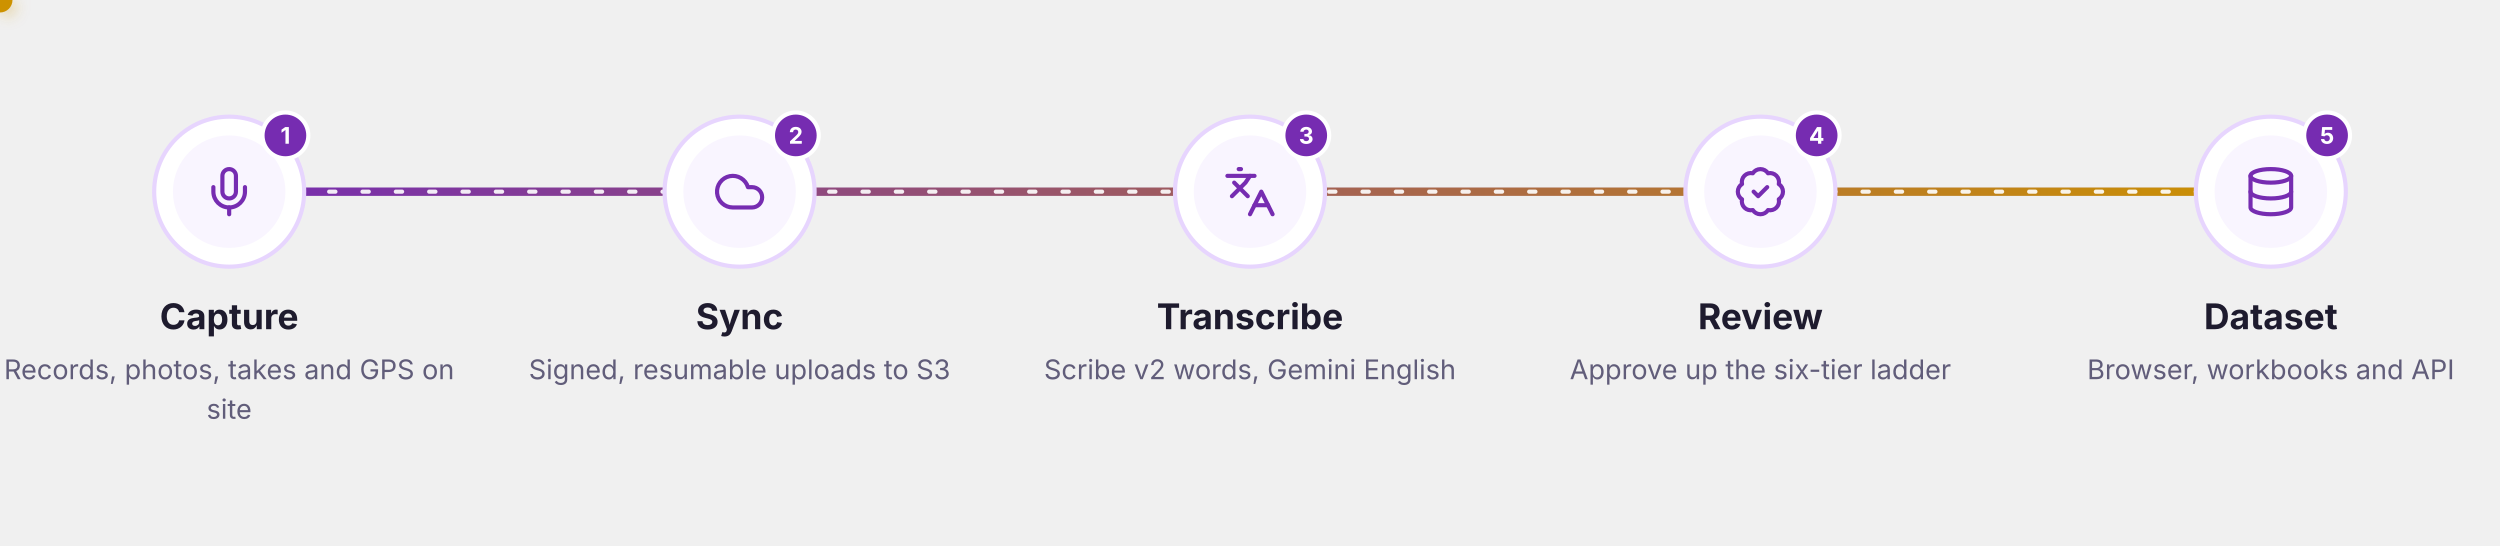
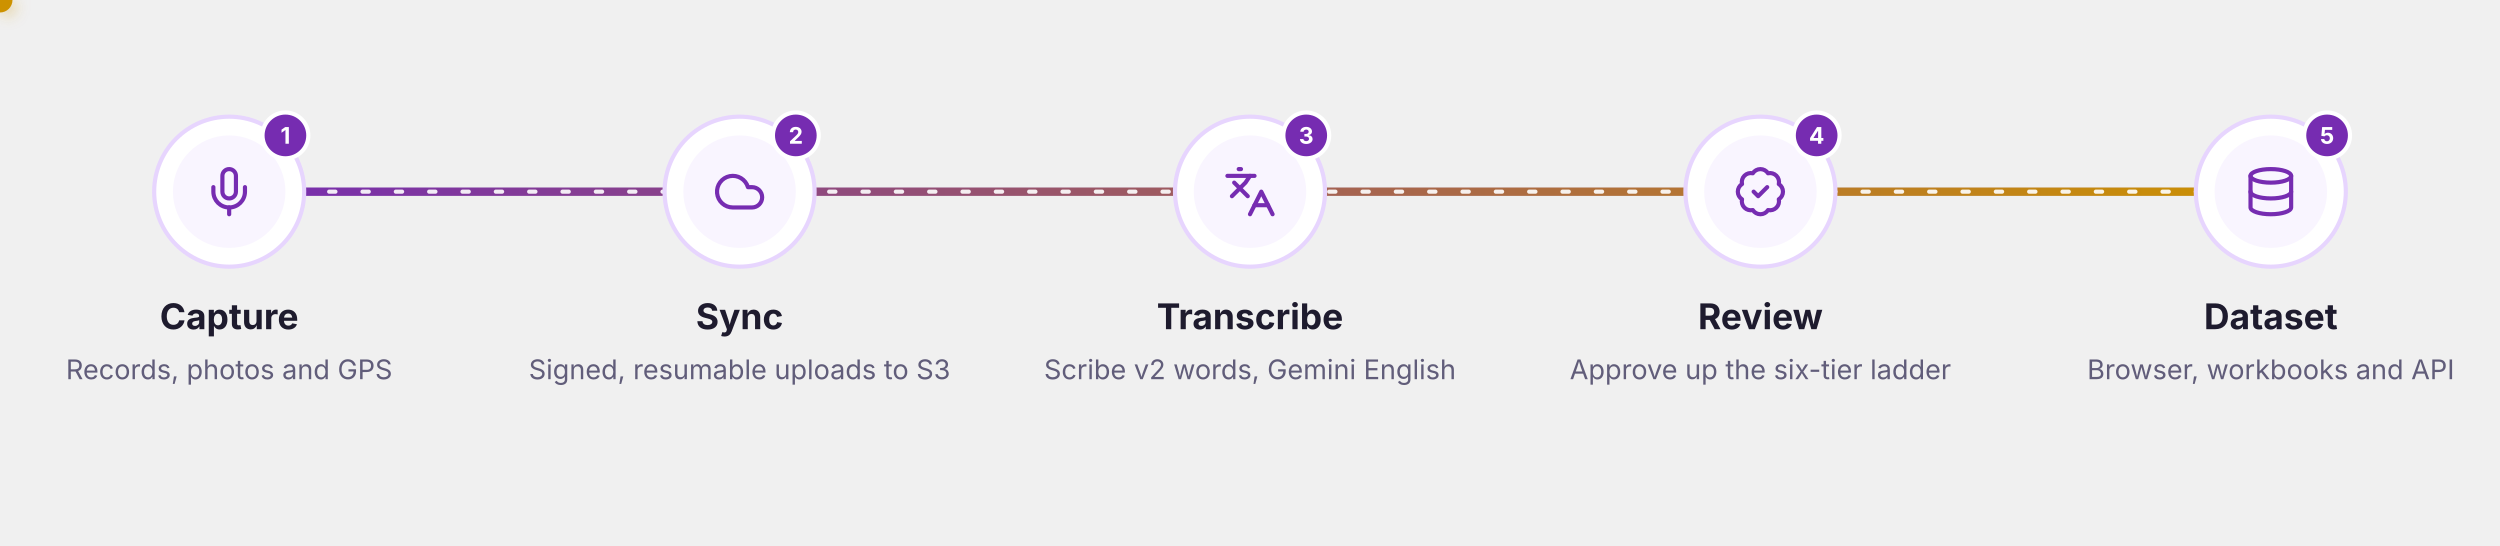
<svg xmlns="http://www.w3.org/2000/svg" width="1200" height="262" viewBox="0 0 1200 262" role="img" aria-label="How a recording travels: capture, sync, transcribe, review, dataset">
  <defs>
    <style>.d{font-family:'Plus Jakarta Sans','Inter',ui-sans-serif,system-ui,-apple-system,'Segoe UI',Roboto,Helvetica,Arial,sans-serif}.s{font-family:'Inter',ui-sans-serif,system-ui,-apple-system,'Segoe UI',Roboto,Helvetica,Arial,sans-serif}.m{font-family:'JetBrains Mono',ui-monospace,'SFMono-Regular',Menlo,Consolas,'Liberation Mono',monospace}.rise{animation:rise .9s cubic-bezier(.2,.7,.2,1) both}@keyframes rise{from{opacity:0;transform:translateY(12px)}to{opacity:1;transform:translateY(0)}}.flow{stroke-dasharray:3 13;animation:flow 1.6s linear infinite}@keyframes flow{to{stroke-dashoffset:-32}}.prog{stroke-dasharray:980;stroke-dashoffset:0;animation:prog 8s linear infinite}@keyframes prog{0%{stroke-dashoffset:980}70%{stroke-dashoffset:0}95%{stroke-dashoffset:0;opacity:1}100%{stroke-dashoffset:0;opacity:0}}.ring{opacity:0;animation:ring 8s ease-out infinite;transform-box:fill-box;transform-origin:center}@keyframes ring{0%{opacity:.85;transform:scale(1)}15%{opacity:0;transform:scale(1.55)}100%{opacity:0}}.r0{animation-delay:0.1s}.r1{animation-delay:0.2s}.r2{animation-delay:0.3s}.r3{animation-delay:0.5s}.r4{animation-delay:0.6s}@media (prefers-reduced-motion:reduce){*{animation:none!important}.smil{display:none}.sweep{fill:url(#still)}}</style>
    <linearGradient id="pg" gradientUnits="userSpaceOnUse" x1="110" y1="0" x2="1090" y2="0">
      <stop offset="0" stop-color="#762CB1" />
      <stop offset="1" stop-color="#CD9200" />
    </linearGradient>
    <filter id="glow" x="-200%" y="-200%" width="500%" height="500%">
      <feGaussianBlur stdDeviation="4" result="b" />
      <feMerge>
        <feMergeNode in="b" />
        <feMergeNode in="SourceGraphic" />
      </feMerge>
    </filter>
  </defs>
  <path d="M110 92 H1090" stroke="#DCD7EE" stroke-width="4" stroke-linecap="round" fill="none" />
  <path class="prog" d="M110 92 H1090" stroke="url(#pg)" stroke-width="4" stroke-linecap="round" fill="none" />
  <path class="flow" d="M110 92 H1090" stroke="#FFFFFF" stroke-opacity=".9" stroke-width="2" stroke-linecap="round" fill="none" />
  <g class="smil">
    <circle r="6" fill="#CD9200" filter="url(#glow)">
      <animateMotion dur="8s" repeatCount="indefinite" keyPoints="0;1;1" keyTimes="0;0.7;1" calcMode="linear" path="M110 92 H1090" />
    </circle>
  </g>
  <g class="rise r0">
    <circle class="ring" style="animation-delay:0s" cx="110" cy="92" r="36" fill="none" stroke="#762CB1" stroke-width="2" />
    <circle cx="110" cy="92" r="36" fill="#FFFFFF" stroke="#E7D5FE" stroke-width="2" />
    <circle cx="110" cy="92" r="27" fill="#F9F5FF" />
    <g transform="translate(97 79) scale(1.0833)" fill="none" stroke="#762CB1" stroke-width="1.846" stroke-linecap="round" stroke-linejoin="round">
      <path d="M12 2a3 3 0 0 0-3 3v7a3 3 0 0 0 6 0V5a3 3 0 0 0-3-3Z" />
      <path d="M19 10v2a7 7 0 0 1-14 0v-2" />
      <line x1="12" x2="12" y1="19" y2="22" />
    </g>
    <circle cx="137" cy="65" r="11" fill="#762CB1" stroke="#FFFFFF" stroke-width="2" />
    <text x="137" y="69" class="s" fill="#FFFFFF" font-size="11" font-weight="700" text-anchor="middle">1</text>
    <text x="110" y="158" class="d" fill="#1E1B2E" font-size="17" font-weight="700" text-anchor="middle">Capture</text>
-     <text x="110" y="182" class="s" fill="#615D7A" font-size="13" text-anchor="middle">Records, photos, takes and GPS on</text>
-     <text x="110" y="201" class="s" fill="#615D7A" font-size="13" text-anchor="middle">site</text>
+     <text x="110" y="182" class="s" fill="#615D7A" font-size="13" text-anchor="middle">Records, photos and GPS</text>
  </g>
  <g class="rise r1">
    <circle class="ring" style="animation-delay:1.4s" cx="355" cy="92" r="36" fill="none" stroke="#762CB1" stroke-width="2" />
    <circle cx="355" cy="92" r="36" fill="#FFFFFF" stroke="#E7D5FE" stroke-width="2" />
    <circle cx="355" cy="92" r="27" fill="#F9F5FF" />
    <g transform="translate(342 79) scale(1.0833)" fill="none" stroke="#762CB1" stroke-width="1.846" stroke-linecap="round" stroke-linejoin="round">
      <path d="M17.5 19H9a7 7 0 1 1 6.71-9h1.79a4.5 4.5 0 1 1 0 9Z" />
    </g>
    <circle cx="382" cy="65" r="11" fill="#762CB1" stroke="#FFFFFF" stroke-width="2" />
    <text x="382" y="69" class="s" fill="#FFFFFF" font-size="11" font-weight="700" text-anchor="middle">2</text>
    <text x="355" y="158" class="d" fill="#1E1B2E" font-size="17" font-weight="700" text-anchor="middle">Sync</text>
    <text x="355" y="182" class="s" fill="#615D7A" font-size="13" text-anchor="middle">Signed, resumable uploads to S3</text>
  </g>
  <g class="rise r2">
    <circle class="ring" style="animation-delay:2.8s" cx="600" cy="92" r="36" fill="none" stroke="#762CB1" stroke-width="2" />
    <circle cx="600" cy="92" r="36" fill="#FFFFFF" stroke="#E7D5FE" stroke-width="2" />
    <circle cx="600" cy="92" r="27" fill="#F9F5FF" />
    <g transform="translate(587 79) scale(1.0833)" fill="none" stroke="#762CB1" stroke-width="1.846" stroke-linecap="round" stroke-linejoin="round">
      <path d="m5 8 6 6" />
      <path d="m4 14 6-6 2-3" />
      <path d="M2 5h12" />
      <path d="M7 2h1" />
      <path d="m22 22-5-10-5 10" />
      <path d="M14 18h6" />
    </g>
    <circle cx="627" cy="65" r="11" fill="#762CB1" stroke="#FFFFFF" stroke-width="2" />
    <text x="627" y="69" class="s" fill="#FFFFFF" font-size="11" font-weight="700" text-anchor="middle">3</text>
    <text x="600" y="158" class="d" fill="#1E1B2E" font-size="17" font-weight="700" text-anchor="middle">Transcribe</text>
    <text x="600" y="182" class="s" fill="#615D7A" font-size="13" text-anchor="middle">Scribe v2 words, Gemini English</text>
  </g>
  <g class="rise r3">
    <circle class="ring" style="animation-delay:4.2s" cx="845" cy="92" r="36" fill="none" stroke="#762CB1" stroke-width="2" />
    <circle cx="845" cy="92" r="36" fill="#FFFFFF" stroke="#E7D5FE" stroke-width="2" />
    <circle cx="845" cy="92" r="27" fill="#F9F5FF" />
    <g transform="translate(832 79) scale(1.0833)" fill="none" stroke="#762CB1" stroke-width="1.846" stroke-linecap="round" stroke-linejoin="round">
      <path d="M3.85 8.62a4 4 0 0 1 4.78-4.77 4 4 0 0 1 6.74 0 4 4 0 0 1 4.78 4.78 4 4 0 0 1 0 6.74 4 4 0 0 1-4.77 4.78 4 4 0 0 1-6.75 0 4 4 0 0 1-4.78-4.77 4 4 0 0 1 0-6.76Z" />
      <path d="m9 12 2 2 4-4" />
    </g>
    <circle cx="872" cy="65" r="11" fill="#762CB1" stroke="#FFFFFF" stroke-width="2" />
    <text x="872" y="69" class="s" fill="#FFFFFF" font-size="11" font-weight="700" text-anchor="middle">4</text>
    <text x="845" y="158" class="d" fill="#1E1B2E" font-size="17" font-weight="700" text-anchor="middle">Review</text>
    <text x="845" y="182" class="s" fill="#615D7A" font-size="13" text-anchor="middle">Approve up the six-tier ladder</text>
  </g>
  <g class="rise r4">
    <circle class="ring" style="animation-delay:5.6s" cx="1090" cy="92" r="36" fill="none" stroke="#762CB1" stroke-width="2" />
    <circle cx="1090" cy="92" r="36" fill="#FFFFFF" stroke="#E7D5FE" stroke-width="2" />
    <circle cx="1090" cy="92" r="27" fill="#F9F5FF" />
    <g transform="translate(1077 79) scale(1.0833)" fill="none" stroke="#762CB1" stroke-width="1.846" stroke-linecap="round" stroke-linejoin="round">
      <ellipse cx="12" cy="5" rx="9" ry="3" />
      <path d="M3 5V19A9 3 0 0 0 21 19V5" />
      <path d="M3 12A9 3 0 0 0 21 12" />
    </g>
    <circle cx="1117" cy="65" r="11" fill="#762CB1" stroke="#FFFFFF" stroke-width="2" />
    <text x="1117" y="69" class="s" fill="#FFFFFF" font-size="11" font-weight="700" text-anchor="middle">5</text>
    <text x="1090" y="158" class="d" fill="#1E1B2E" font-size="17" font-weight="700" text-anchor="middle">Dataset</text>
    <text x="1090" y="182" class="s" fill="#615D7A" font-size="13" text-anchor="middle">Browser, workbooks and API</text>
  </g>
</svg>
